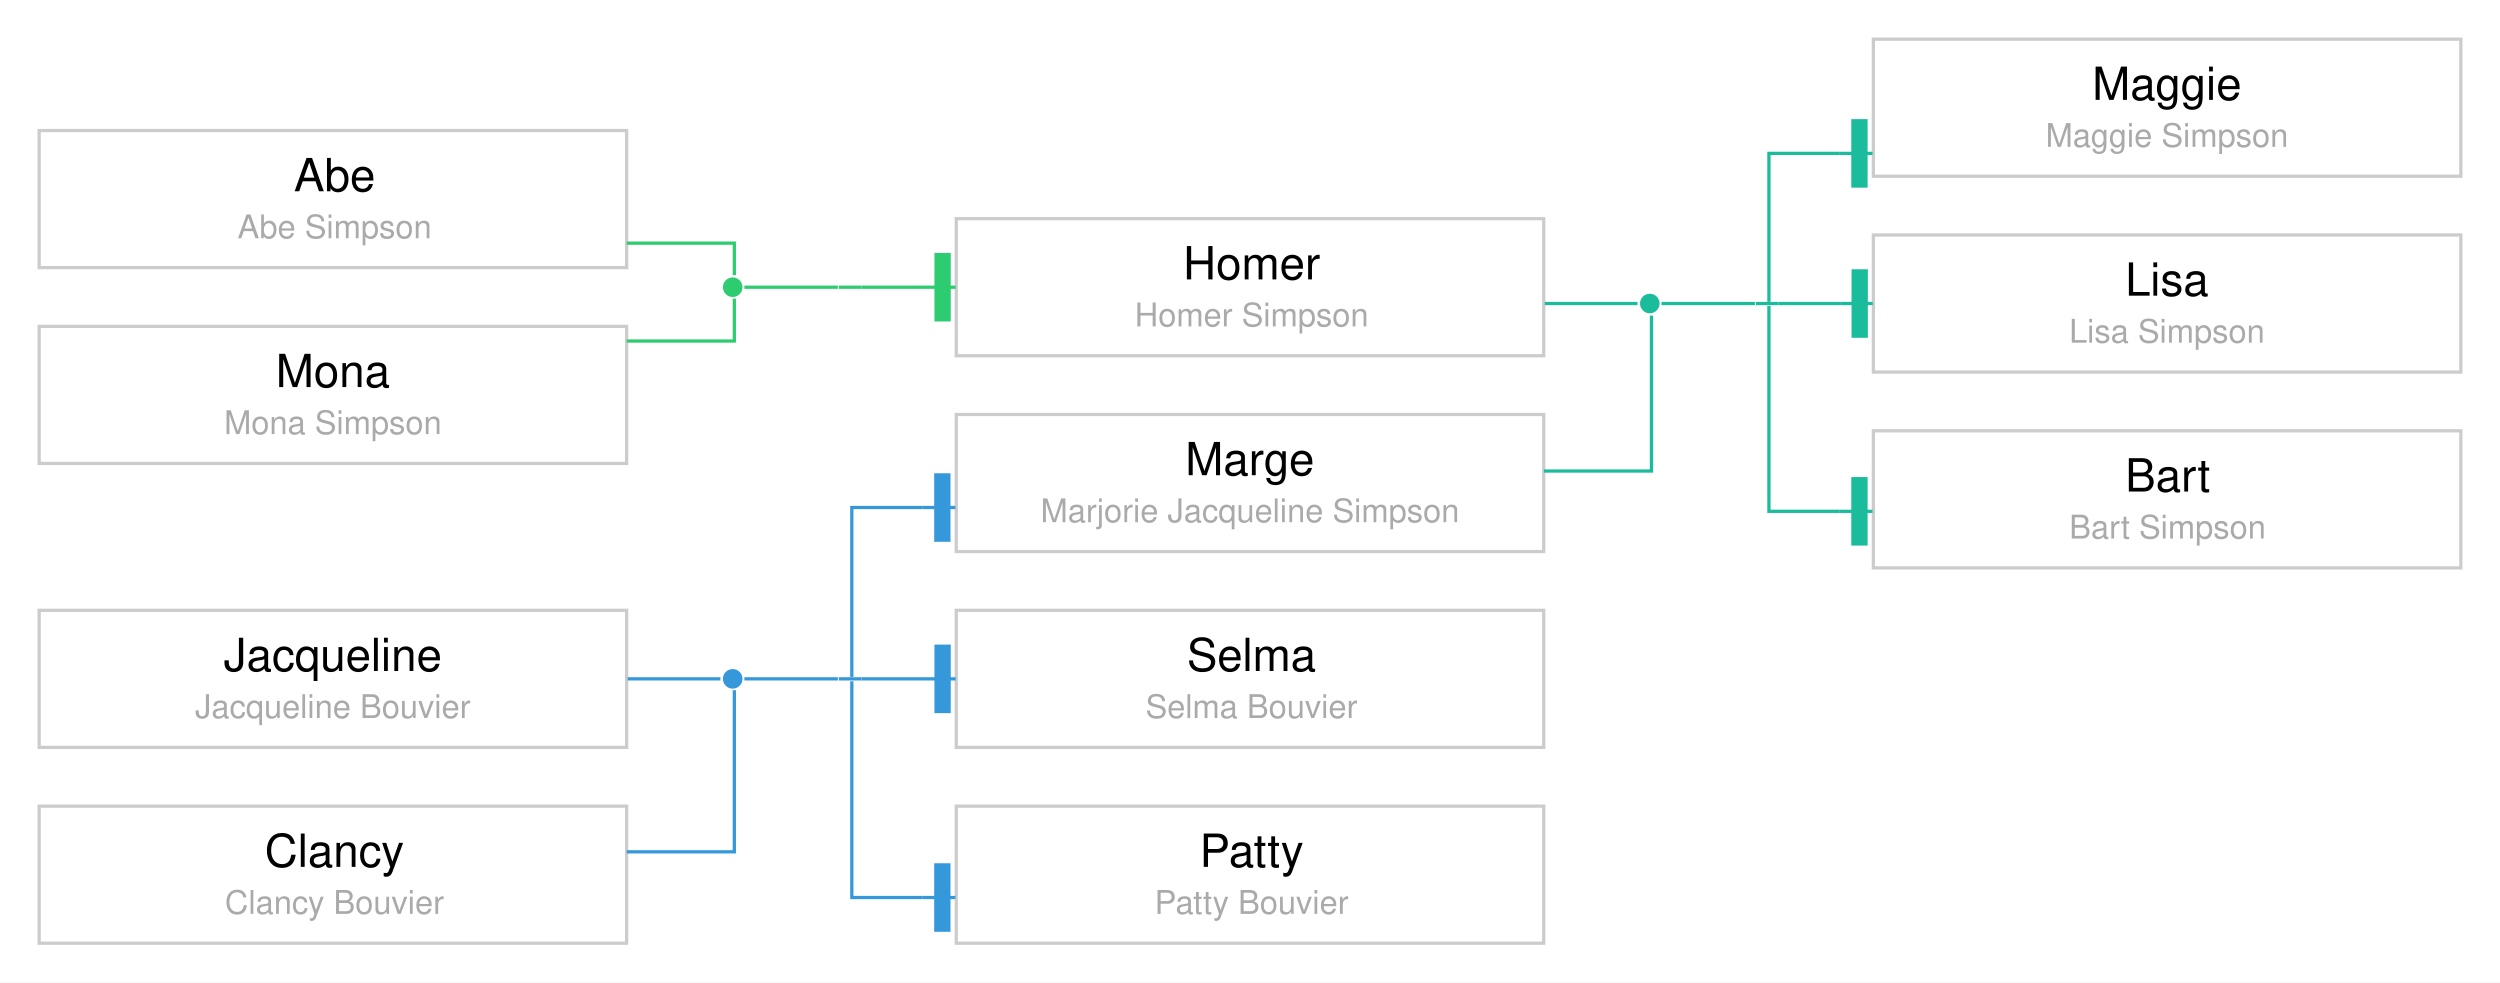
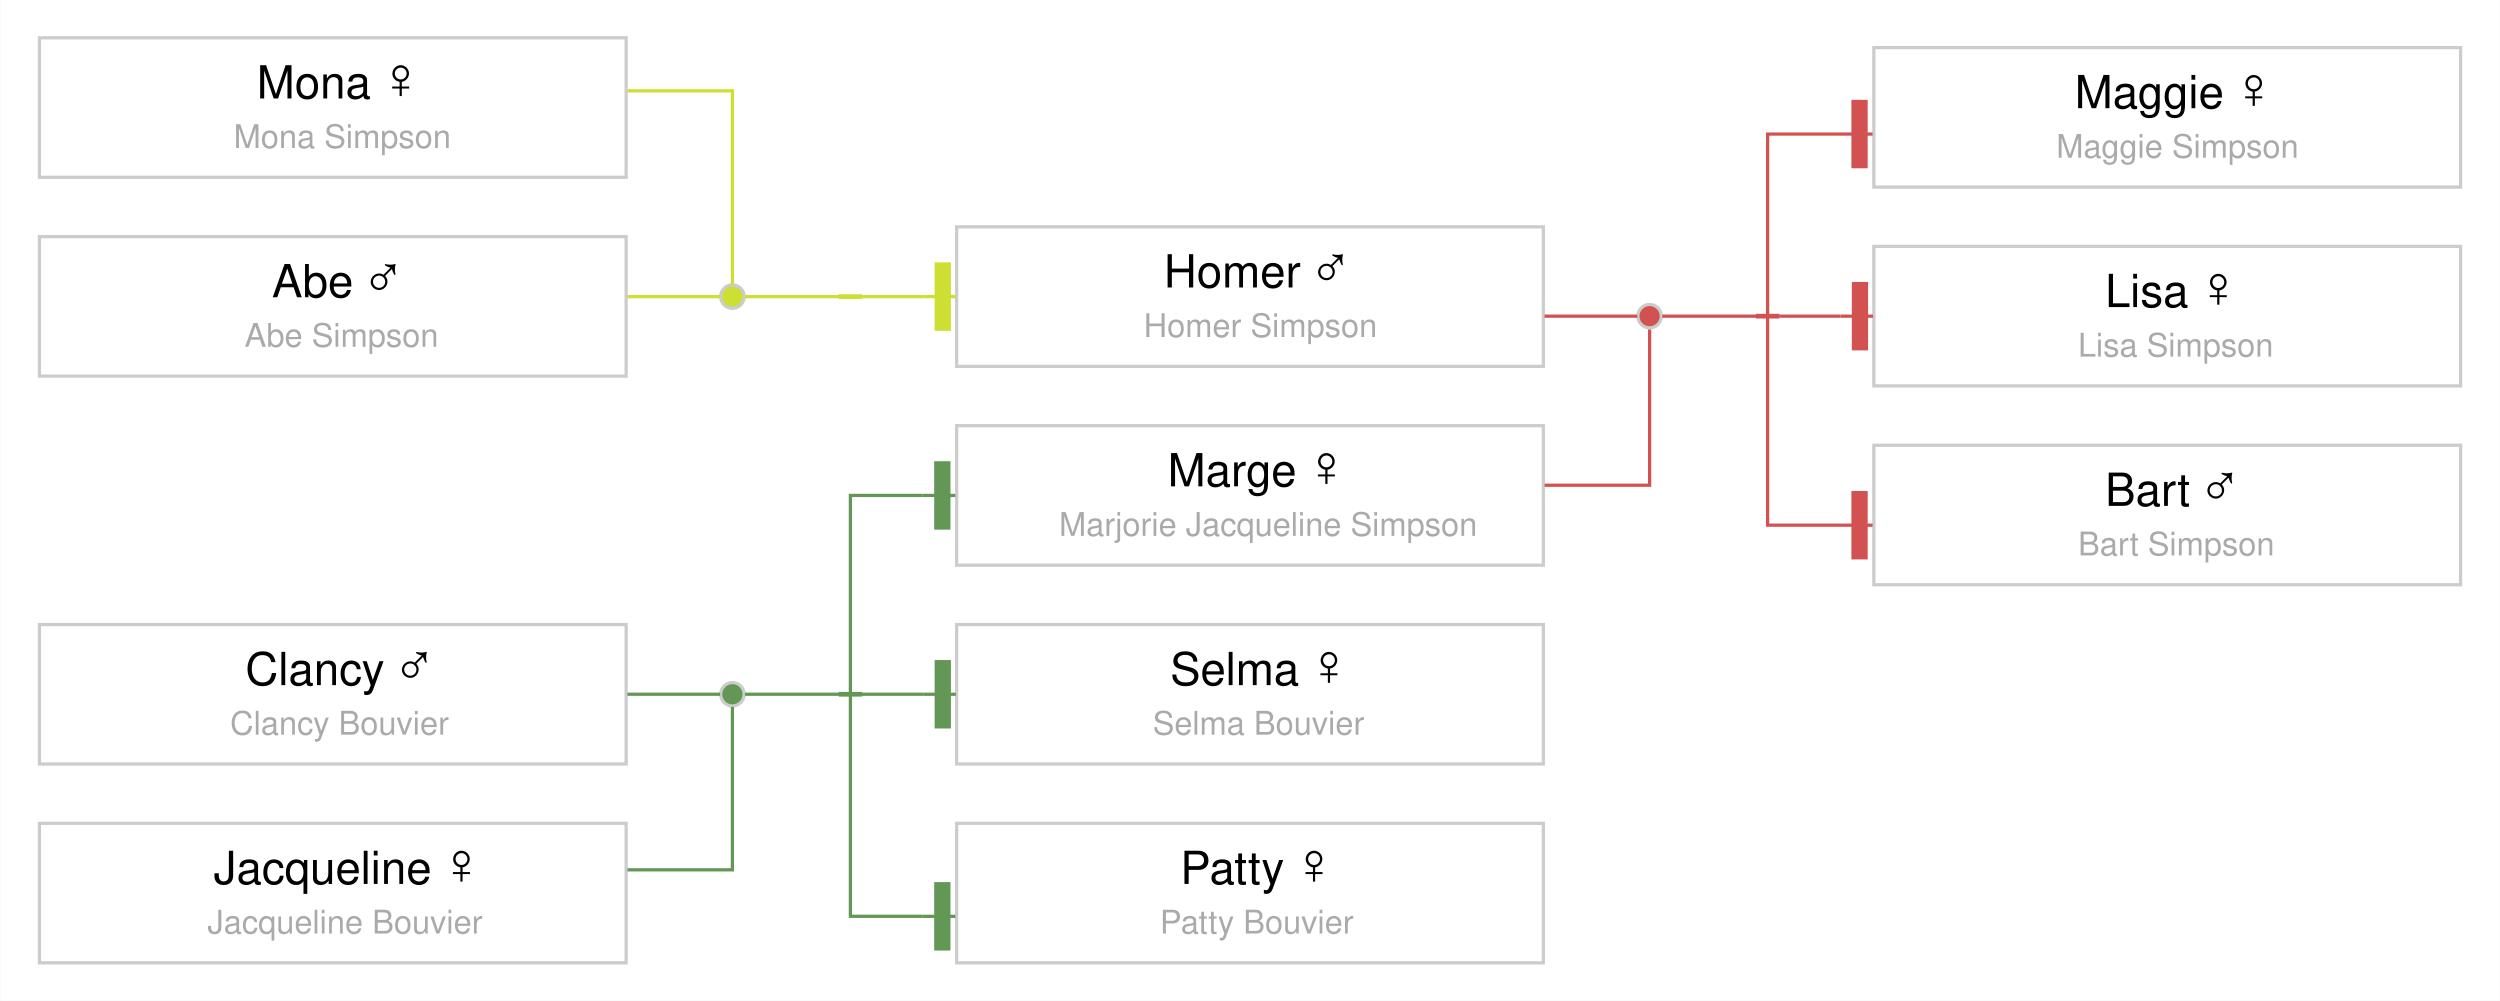
- <svg xmlns="http://www.w3.org/2000/svg" height="301pt" viewBox="0 0 766 301" width="766pt">
-   <g transform="translate(4 297)">
-     <path d="m-4 4v-301h766v301z" fill="#fff" />
-     <ellipse cx="501.5" cy="-204" fill="#1abc9c" rx="3.5" ry="3.5" stroke="#fff" />
-     <path d="m541-204.5h-7v1h7z" fill="#1abc9c" />
-     <path d="m505.083-204h28.632" fill="none" stroke="#1abc9c" />
-     <path d="m469-230h-180v42h180z" fill="#fff" stroke="#ccc" />
-     <text font-family="Helvetica, Arial, sans-serif" font-size="14" x="358.504" y="-211.4">Homer</text>
-     <text fill="#aaa" font-family="Helvetica, Arial, sans-serif" font-size="10" x="343.666" y="-197">Homer Simpson</text>
-     <path d="m469.315-204h28.418" fill="none" stroke="#1abc9c" />
-     <path d="m469-170h-180v42h180z" fill="#fff" stroke="#ccc" />
-     <text font-family="Helvetica, Arial, sans-serif" font-size="14" x="359.166" y="-151.4">Marge</text>
-     <text fill="#aaa" font-family="Helvetica, Arial, sans-serif" font-size="10" x="314.827" y="-137">Marjorie Jacqueline Simpson</text>
-     <path d="m469.038-152.667h32.962s0-35.871 0-47.641" fill="none" stroke="#1abc9c" />
-     <path d="m750-165h-180v42h180z" fill="#fff" stroke="#ccc" />
-     <text font-family="Helvetica, Arial, sans-serif" font-size="14" x="647.165" y="-146.4">Bart</text>
-     <text fill="#aaa" font-family="Helvetica, Arial, sans-serif" font-size="10" x="629.995" y="-132">Bart Simpson</text>
-     <path d="m538-203.285v62.952h21.736" fill="none" stroke="#1abc9c" />
-     <path d="m567.736-130.333-.001-20h-4l.001 20z" fill="#1abc9c" stroke="#1abc9c" />
-     <path d="m569.736-140.333h-10" fill="none" stroke="#1abc9c" />
-     <path d="m750-225h-180v42h180z" fill="#fff" stroke="#ccc" />
-     <text font-family="Helvetica, Arial, sans-serif" font-size="14" x="647.164" y="-206.4">Lisa</text>
-     <text fill="#aaa" font-family="Helvetica, Arial, sans-serif" font-size="10" x="629.995" y="-192">Lisa Simpson</text>
-     <path d="m541.034-204h18.777" fill="none" stroke="#1abc9c" />
-     <path d="m567.81-194 .001-20h-4l-.001 20z" fill="#1abc9c" stroke="#1abc9c" />
-     <path d="m569.811-204h-10" fill="none" stroke="#1abc9c" />
-     <path d="m750-285h-180v42h180z" fill="#fff" stroke="#ccc" />
-     <text font-family="Helvetica, Arial, sans-serif" font-size="14" x="637.051" y="-266.4">Maggie</text>
-     <text fill="#aaa" font-family="Helvetica, Arial, sans-serif" font-size="10" x="622.772" y="-252">Maggie Simpson</text>
-     <path d="m538-204.517c0-5.053 0-45.483 0-45.483h21.736" fill="none" stroke="#1abc9c" />
-     <path d="m567.735-240 .001-20h-4l-.001 20z" fill="#1abc9c" stroke="#1abc9c" />
-     <path d="m569.736-250h-10" fill="none" stroke="#1abc9c" />
-     <ellipse cx="220.5" cy="-209" fill="#2ecc71" rx="3.5" ry="3.5" stroke="#fff" />
-     <path d="m260-209.5h-7v1h7z" fill="#2ecc71" />
-     <path d="m224.083-209h28.632" fill="none" stroke="#2ecc71" />
-     <path d="m188-257h-180v42h180z" fill="#fff" stroke="#ccc" />
-     <text font-family="Helvetica, Arial, sans-serif" font-size="14" x="86.049" y="-238.4">Abe</text>
-     <text fill="#aaa" font-family="Helvetica, Arial, sans-serif" font-size="10" x="68.77" y="-224">Abe Simpson</text>
-     <path d="m188.038-222.5h32.962v9.811" fill="none" stroke="#2ecc71" />
-     <path d="m188-197h-180v42h180z" fill="#fff" stroke="#ccc" />
-     <text font-family="Helvetica, Arial, sans-serif" font-size="14" x="80.496" y="-178.4">Mona</text>
-     <text fill="#aaa" font-family="Helvetica, Arial, sans-serif" font-size="10" x="64.66" y="-164">Mona Simpson</text>
-     <g stroke="#2ecc71">
-       <path d="m188.038-192.5h32.962s0-8.157 0-13.001" fill="none" />
-       <path d="m260.034-209h18.777" fill="none" />
-       <path d="m286.81-199 .001-20h-4l-.001 20z" fill="#2ecc71" />
-       <path d="m288.811-209h-10" fill="none" />
+ <svg xmlns="http://www.w3.org/2000/svg" xmlns:xlink="http://www.w3.org/1999/xlink" width="767pt" height="307pt" viewBox="0.00 0.00 766.80 307.00">
+   <g id="graph0" class="graph" transform="scale(1 1) rotate(0) translate(4 303)">
+     <polygon fill="white" stroke="none" points="-4,4 -4,-303 762.8,-303 762.8,4 -4,4" />
+     <g id="clust1" class="cluster">
+ </g>
+     <g id="clust4" class="cluster">
+ </g>
+     <g id="clust7" class="cluster">
+ </g>
+     <g id="node1" class="node">
+       <ellipse fill="#d25252" stroke="#cccccc" cx="502" cy="-206" rx="3.6" ry="3.6" />
    </g>
-     <ellipse cx="220.5" cy="-89" fill="#3498db" rx="3.5" ry="3.5" stroke="#fff" />
-     <path d="m260-89.5h-7v1h7z" fill="#3498db" />
-     <path d="m224.083-89h28.632" fill="none" stroke="#3498db" />
-     <path d="m188-110h-180v42h180z" fill="#fff" stroke="#ccc" />
-     <text font-family="Helvetica, Arial, sans-serif" font-size="14" x="64.546" y="-91.4">Jacqueline</text>
-     <text fill="#aaa" font-family="Helvetica, Arial, sans-serif" font-size="10" x="55.767" y="-77">Jacqueline Bouvier</text>
-     <path d="m188.315-89h28.418" fill="none" stroke="#3498db" />
-     <path d="m188-50h-180v42h180z" fill="#fff" stroke="#ccc" />
-     <text font-family="Helvetica, Arial, sans-serif" font-size="14" x="77.111" y="-31.4">Clancy</text>
-     <text fill="#aaa" font-family="Helvetica, Arial, sans-serif" font-size="10" x="64.885" y="-17">Clancy Bouvier</text>
-     <path d="m188.038-36h32.962s0-37.731 0-49.523" fill="none" stroke="#3498db" />
-     <path d="m257-89.59c0-5.768 0-51.91 0-51.91h21.736" fill="none" stroke="#3498db" />
-     <path d="m286.735-131.5.001-20h-4l-.001 20z" fill="#3498db" stroke="#3498db" />
-     <path d="m288.736-141.5h-10" fill="none" stroke="#3498db" />
-     <path d="m469-50h-180v42h180z" fill="#fff" stroke="#ccc" />
-     <text font-family="Helvetica, Arial, sans-serif" font-size="14" x="363.55" y="-31.4">Patty</text>
-     <text fill="#aaa" font-family="Helvetica, Arial, sans-serif" font-size="10" x="349.77" y="-17">Patty Bouvier</text>
-     <path d="m257-88.248v66.248h21.736" fill="none" stroke="#3498db" />
-     <path d="m286.735-12 .001-20-4-0-.001 20z" fill="#3498db" stroke="#3498db" />
-     <path d="m288.736-22-10-0" fill="none" stroke="#3498db" />
-     <path d="m469-110h-180v42h180z" fill="#fff" stroke="#ccc" />
-     <text font-family="Helvetica, Arial, sans-serif" font-size="14" x="359.666" y="-91.4">Selma</text>
-     <text fill="#aaa" font-family="Helvetica, Arial, sans-serif" font-size="10" x="346.996" y="-77">Selma Bouvier</text>
-     <path d="m260.034-89h18.777" fill="none" stroke="#3498db" />
-     <path d="m286.81-79 .001-20-4-0-.001 20z" fill="#3498db" stroke="#3498db" />
-     <path d="m288.811-89-10-0" fill="none" stroke="#3498db" />
+     <g id="node4" class="node">
+       <polygon fill="#d25252" stroke="#cccccc" stroke-width="0" points="541.8,-206.72 534.6,-206.72 534.6,-205.28 541.8,-205.28 541.8,-206.72" />
+     </g>
+     <g id="edge3" class="edge">
+       <path fill="none" stroke="#d25252" d="M505.87,-206C513.02,-206 528.17,-206 534.88,-206" />
+     </g>
+     <g id="node2" class="node">
+       <g id="a_node2">
+         <a xlink:title="Homer Homer Simpson&#10;&#10;&#10;">
+           <polygon fill="white" stroke="#cccccc" points="469.4,-233.4 289.4,-233.4 289.4,-190.6 469.4,-190.6 469.4,-233.4" />
+           <text text-anchor="start" x="352.96" y="-214.8" font-family="Helvetica, Arial, sans-serif" font-size="14.00">Homer ♂</text>
+           <text text-anchor="start" x="346.76" y="-199.6" font-family="Helvetica, Arial, sans-serif" font-size="10.00" fill="#aaaaaa">Homer Simpson</text>
+         </a>
+       </g>
+     </g>
+     <g id="edge1" class="edge">
+       <path fill="none" stroke="#d25252" d="M469.79,-206C482.42,-206 492.91,-206 498.23,-206" />
+     </g>
+     <g id="node3" class="node">
+       <g id="a_node3">
+         <a xlink:title="Marge Marjorie Jacqueline Simpson&#10;&#10;&#10;">
+           <polygon fill="white" stroke="#cccccc" points="469.4,-172.4 289.4,-172.4 289.4,-129.6 469.4,-129.6 469.4,-172.4" />
+           <text text-anchor="start" x="354.13" y="-153.8" font-family="Helvetica, Arial, sans-serif" font-size="14.00">Marge ♀</text>
+           <text text-anchor="start" x="320.8" y="-138.6" font-family="Helvetica, Arial, sans-serif" font-size="10.00" fill="#aaaaaa">Marjorie Jacqueline Simpson</text>
+         </a>
+       </g>
+     </g>
+     <g id="edge2" class="edge">
+       <path fill="none" stroke="#d25252" d="M469.79,-154.13C488.16,-154.13 502,-154.13 502,-154.13 502,-154.13 502,-189.7 502,-201.93" />
+     </g>
+     <g id="node5" class="node">
+       <g id="a_node5">
+         <a xlink:title="Bart Bart Simpson&#10;&#10;&#10;">
+           <polygon fill="white" stroke="#cccccc" points="750.8,-166.4 570.8,-166.4 570.8,-123.6 750.8,-123.6 750.8,-166.4" />
+           <text text-anchor="start" x="641.75" y="-147.8" font-family="Helvetica, Arial, sans-serif" font-size="14.00">Bart ♂</text>
+           <text text-anchor="start" x="633.44" y="-132.6" font-family="Helvetica, Arial, sans-serif" font-size="10.00" fill="#aaaaaa">Bart Simpson</text>
+         </a>
+       </g>
+     </g>
+     <g id="edge4" class="edge">
+       <path fill="none" stroke="#d25252" d="M538.2,-205.59C538.2,-200.13 538.2,-141.87 538.2,-141.87 538.2,-141.87 560.41,-141.87 560.41,-141.87" />
+       <polygon fill="#d25252" stroke="#d25252" points="568.41,-131.87 568.41,-151.87 564.41,-151.87 564.41,-131.87 568.41,-131.87" />
+       <polyline fill="none" stroke="#d25252" points="570.41,-141.87 560.41,-141.87" />
+     </g>
+     <g id="node6" class="node">
+       <g id="a_node6">
+         <a xlink:title="Lisa Lisa Simpson&#10;&#10;&#10;">
+           <polygon fill="white" stroke="#cccccc" points="750.8,-227.4 570.8,-227.4 570.8,-184.6 750.8,-184.6 750.8,-227.4" />
+           <text text-anchor="start" x="641.75" y="-208.8" font-family="Helvetica, Arial, sans-serif" font-size="14.00">Lisa ♀</text>
+           <text text-anchor="start" x="633.44" y="-193.6" font-family="Helvetica, Arial, sans-serif" font-size="10.00" fill="#aaaaaa">Lisa Simpson</text>
+         </a>
+       </g>
+     </g>
+     <g id="edge5" class="edge">
+       <path fill="none" stroke="#d25252" d="M541.74,-206C541.74,-206 560.54,-206 560.54,-206" />
+       <polygon fill="#d25252" stroke="#d25252" points="568.54,-196 568.54,-216 564.54,-216 564.54,-196 568.54,-196" />
+       <polyline fill="none" stroke="#d25252" points="570.54,-206 560.54,-206" />
+     </g>
+     <g id="node7" class="node">
+       <g id="a_node7">
+         <a xlink:title="Maggie Maggie Simpson&#10;&#10;&#10;">
+           <polygon fill="white" stroke="#cccccc" points="750.8,-288.4 570.8,-288.4 570.8,-245.6 750.8,-245.6 750.8,-288.4" />
+           <text text-anchor="start" x="632.42" y="-269.8" font-family="Helvetica, Arial, sans-serif" font-size="14.00">Maggie ♀</text>
+           <text text-anchor="start" x="626.77" y="-254.6" font-family="Helvetica, Arial, sans-serif" font-size="10.00" fill="#aaaaaa">Maggie Simpson</text>
+         </a>
+       </g>
+     </g>
+     <g id="edge6" class="edge">
+       <path fill="none" stroke="#d25252" d="M538.2,-206.63C538.2,-212.77 538.2,-261.87 538.2,-261.87 538.2,-261.87 560.41,-261.87 560.41,-261.87" />
+       <polygon fill="#d25252" stroke="#d25252" points="568.41,-251.87 568.41,-271.87 564.41,-271.87 564.41,-251.87 568.41,-251.87" />
+       <polyline fill="none" stroke="#d25252" points="570.41,-261.87 560.41,-261.87" />
+     </g>
+     <g id="node8" class="node">
+       <ellipse fill="#ccdf32" stroke="#cccccc" cx="220.6" cy="-212" rx="3.6" ry="3.6" />
+     </g>
+     <g id="node11" class="node">
+       <polygon fill="#ccdf32" stroke="#cccccc" stroke-width="0" points="260.4,-212.72 253.2,-212.72 253.2,-211.28 260.4,-211.28 260.4,-212.72" />
+     </g>
+     <g id="edge9" class="edge">
+       <path fill="none" stroke="#ccdf32" d="M224.47,-212C231.62,-212 246.77,-212 253.48,-212" />
+     </g>
+     <g id="node9" class="node">
+       <g id="a_node9">
+         <a xlink:title="Abe Abe Simpson&#10;&#10;&#10;">
+           <polygon fill="white" stroke="#cccccc" points="188,-230.4 8,-230.4 8,-187.6 188,-187.6 188,-230.4" />
+           <text text-anchor="start" x="79.34" y="-211.8" font-family="Helvetica, Arial, sans-serif" font-size="14.00">Abe ♂</text>
+           <text text-anchor="start" x="70.92" y="-196.6" font-family="Helvetica, Arial, sans-serif" font-size="10.00" fill="#aaaaaa">Abe Simpson</text>
+         </a>
+       </g>
+     </g>
+     <g id="edge7" class="edge">
+       <path fill="none" stroke="#ccdf32" d="M188.39,-212C201.02,-212 211.51,-212 216.83,-212" />
+     </g>
+     <g id="node10" class="node">
+       <g id="a_node10">
+         <a xlink:title="Mona Mona Simpson&#10;&#10;&#10;">
+           <polygon fill="white" stroke="#cccccc" points="188,-291.4 8,-291.4 8,-248.6 188,-248.6 188,-291.4" />
+           <text text-anchor="start" x="74.67" y="-272.8" font-family="Helvetica, Arial, sans-serif" font-size="14.00">Mona ♀</text>
+           <text text-anchor="start" x="67.58" y="-257.6" font-family="Helvetica, Arial, sans-serif" font-size="10.00" fill="#aaaaaa">Mona Simpson</text>
+         </a>
+       </g>
+     </g>
+     <g id="edge8" class="edge">
+       <path fill="none" stroke="#ccdf32" d="M188.39,-275.13C206.76,-275.13 220.6,-275.13 220.6,-275.13 220.6,-275.13 220.6,-229.35 220.6,-215.76" />
+     </g>
+     <g id="edge10" class="edge">
+       <path fill="none" stroke="#ccdf32" d="M260.34,-212C260.34,-212 279.14,-212 279.14,-212" />
+       <polygon fill="#ccdf32" stroke="#ccdf32" points="287.14,-202 287.14,-222 283.14,-222 283.14,-202 287.14,-202" />
+       <polyline fill="none" stroke="#ccdf32" points="289.14,-212 279.14,-212" />
+     </g>
+     <g id="node12" class="node">
+       <ellipse fill="#629755" stroke="#cccccc" cx="220.6" cy="-90" rx="3.6" ry="3.6" />
+     </g>
+     <g id="node15" class="node">
+       <polygon fill="#629755" stroke="#cccccc" stroke-width="0" points="260.4,-90.72 253.2,-90.72 253.2,-89.28 260.4,-89.28 260.4,-90.72" />
+     </g>
+     <g id="edge13" class="edge">
+       <path fill="none" stroke="#629755" d="M224.47,-90C231.62,-90 246.77,-90 253.48,-90" />
+     </g>
+     <g id="node13" class="node">
+       <g id="a_node13">
+         <a xlink:title="Jacqueline Jacqueline Bouvier&#10;&#10;&#10;">
+           <polygon fill="white" stroke="#cccccc" points="188,-50.4 8,-50.4 8,-7.6 188,-7.6 188,-50.4" />
+           <text text-anchor="start" x="61.46" y="-31.8" font-family="Helvetica, Arial, sans-serif" font-size="14.00">Jacqueline ♀</text>
+           <text text-anchor="start" x="59.54" y="-16.6" font-family="Helvetica, Arial, sans-serif" font-size="10.00" fill="#aaaaaa">Jacqueline Bouvier</text>
+         </a>
+       </g>
+     </g>
+     <g id="edge11" class="edge">
+       <path fill="none" stroke="#629755" d="M188.39,-36.13C206.76,-36.13 220.6,-36.13 220.6,-36.13 220.6,-36.13 220.6,-73.77 220.6,-86.13" />
+     </g>
+     <g id="node14" class="node">
+       <g id="a_node14">
+         <a xlink:title="Clancy Clancy Bouvier&#10;&#10;&#10;">
+           <polygon fill="white" stroke="#cccccc" points="188,-111.4 8,-111.4 8,-68.6 188,-68.6 188,-111.4" />
+           <text text-anchor="start" x="71.17" y="-92.8" font-family="Helvetica, Arial, sans-serif" font-size="14.00">Clancy ♂</text>
+           <text text-anchor="start" x="66.48" y="-77.6" font-family="Helvetica, Arial, sans-serif" font-size="10.00" fill="#aaaaaa">Clancy Bouvier</text>
+         </a>
+       </g>
+     </g>
+     <g id="edge12" class="edge">
+       <path fill="none" stroke="#629755" d="M188.39,-90C201.02,-90 211.51,-90 216.83,-90" />
+     </g>
+     <g id="edge14" class="edge">
+       <path fill="none" stroke="#629755" d="M256.8,-90.69C256.8,-97.39 256.8,-151 256.8,-151 256.8,-151 279.01,-151 279.01,-151" />
+       <polygon fill="#629755" stroke="#629755" points="287.01,-141 287.01,-161 283.01,-161 283.01,-141 287.01,-141" />
+       <polyline fill="none" stroke="#629755" points="289.01,-151 279.01,-151" />
+     </g>
+     <g id="node16" class="node">
+       <g id="a_node16">
+         <a xlink:title="Patty Patty Bouvier&#10;&#10;&#10;">
+           <polygon fill="white" stroke="#cccccc" points="469.4,-50.4 289.4,-50.4 289.4,-7.6 469.4,-7.6 469.4,-50.4" />
+           <text text-anchor="start" x="358.01" y="-31.8" font-family="Helvetica, Arial, sans-serif" font-size="14.00">Patty ♀</text>
+           <text text-anchor="start" x="351.76" y="-16.6" font-family="Helvetica, Arial, sans-serif" font-size="10.00" fill="#aaaaaa">Patty Bouvier</text>
+         </a>
+       </g>
+     </g>
+     <g id="edge15" class="edge">
+       <path fill="none" stroke="#629755" d="M256.8,-89.56C256.8,-83.76 256.8,-21.87 256.8,-21.87 256.8,-21.87 279.01,-21.87 279.01,-21.87" />
+       <polygon fill="#629755" stroke="#629755" points="287.01,-11.87 287.01,-31.87 283.01,-31.87 283.01,-11.87 287.01,-11.87" />
+       <polyline fill="none" stroke="#629755" points="289.01,-21.87 279.01,-21.87" />
+     </g>
+     <g id="node17" class="node">
+       <g id="a_node17">
+         <a xlink:title="Selma Selma Bouvier&#10;&#10;&#10;">
+           <polygon fill="white" stroke="#cccccc" points="469.4,-111.4 289.4,-111.4 289.4,-68.6 469.4,-68.6 469.4,-111.4" />
+           <text text-anchor="start" x="354.9" y="-92.8" font-family="Helvetica, Arial, sans-serif" font-size="14.00">Selma ♀</text>
+           <text text-anchor="start" x="349.54" y="-77.6" font-family="Helvetica, Arial, sans-serif" font-size="10.00" fill="#aaaaaa">Selma Bouvier</text>
+         </a>
+       </g>
+     </g>
+     <g id="edge16" class="edge">
+       <path fill="none" stroke="#629755" d="M260.34,-90C260.34,-90 279.14,-90 279.14,-90" />
+       <polygon fill="#629755" stroke="#629755" points="287.14,-80 287.14,-100 283.14,-100 283.14,-80 287.14,-80" />
+       <polyline fill="none" stroke="#629755" points="289.14,-90 279.14,-90" />
+     </g>
  </g>
</svg>
